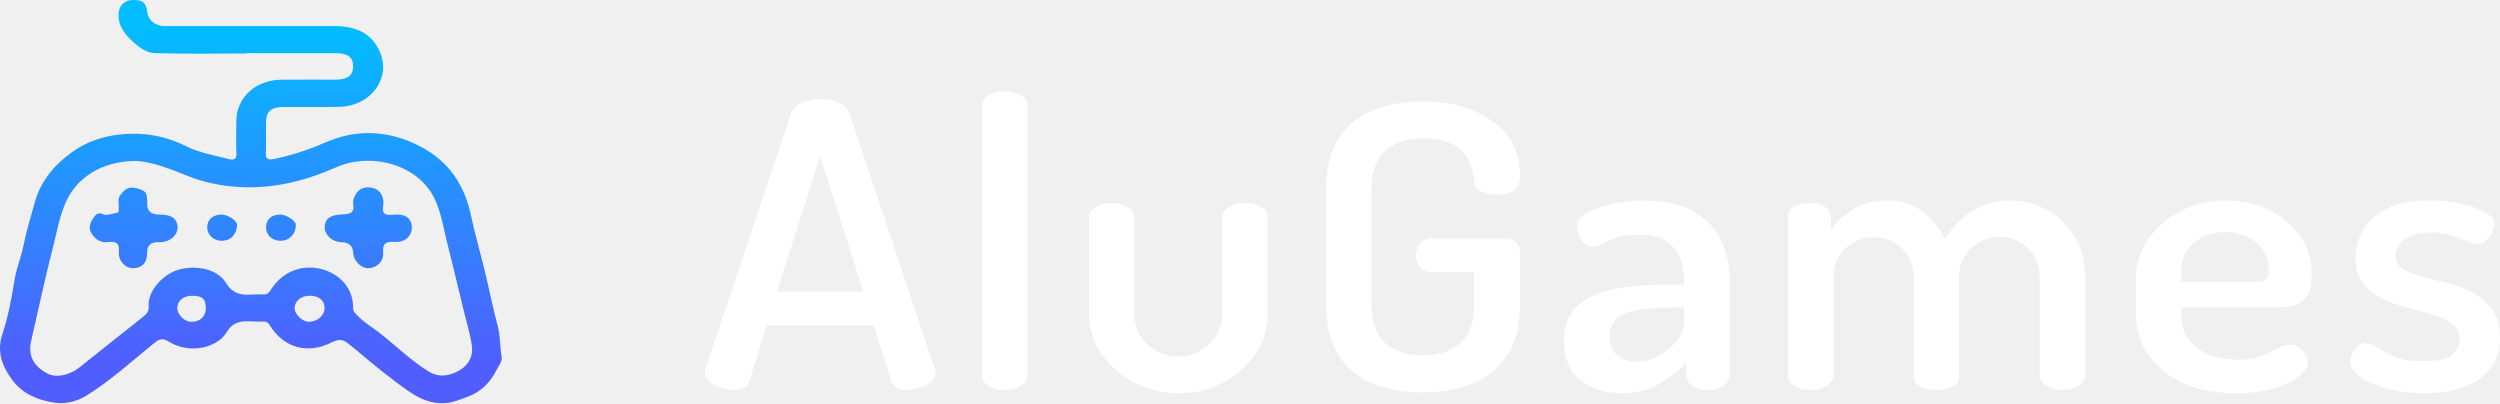
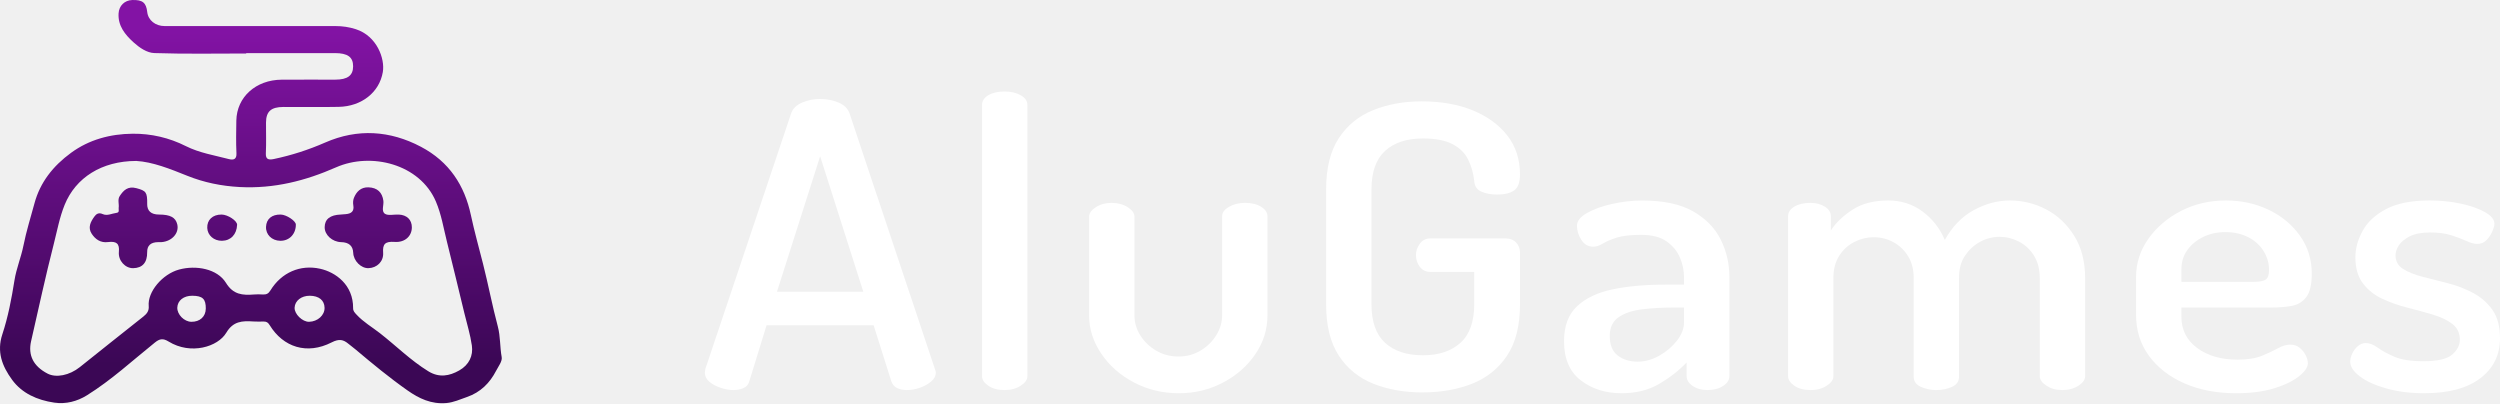
<svg xmlns="http://www.w3.org/2000/svg" width="248" height="40" viewBox="0 0 248 40" fill="none">
  <path d="M24.428 5.308C21.384 5.308 18.338 5.367 15.299 5.264C14.576 5.239 13.833 4.729 13.259 4.21C12.381 3.418 11.688 2.543 11.763 1.323C11.809 0.578 12.349 0.025 13.124 0.002C14.142 -0.028 14.501 0.26 14.606 1.195C14.697 2.005 15.411 2.586 16.335 2.586C21.985 2.587 27.635 2.587 33.284 2.586C33.976 2.586 34.65 2.685 35.299 2.896C37.406 3.578 38.198 5.838 37.976 7.146C37.634 9.168 35.865 10.557 33.598 10.601C31.772 10.638 29.942 10.604 28.114 10.611C26.882 10.616 26.395 11.058 26.388 12.161C26.382 13.174 26.422 14.189 26.372 15.2C26.344 15.794 26.618 15.889 27.155 15.777C28.924 15.406 30.616 14.858 32.26 14.138C35.484 12.727 38.695 12.95 41.742 14.552C44.581 16.044 46.087 18.41 46.71 21.33C47.056 22.948 47.507 24.559 47.915 26.165C48.438 28.22 48.831 30.318 49.38 32.372C49.651 33.389 49.582 34.412 49.767 35.422C49.842 35.838 49.442 36.342 49.212 36.785C48.595 37.979 47.679 38.921 46.3 39.391C45.642 39.615 45.016 39.917 44.284 39.981C42.778 40.114 41.565 39.529 40.439 38.739C38.633 37.472 36.945 36.077 35.272 34.667C35.049 34.479 34.808 34.306 34.583 34.119C34.061 33.681 33.643 33.585 32.899 33.966C30.457 35.214 28.1 34.45 26.753 32.256C26.581 31.974 26.436 31.896 26.145 31.896C25.811 31.897 25.478 31.915 25.148 31.891C24.023 31.812 23.128 31.861 22.445 33.009C21.626 34.392 18.941 35.244 16.721 33.878C16.161 33.534 15.831 33.606 15.363 33.982C13.149 35.759 11.074 37.686 8.629 39.211C7.657 39.818 6.534 40.109 5.383 39.94C3.689 39.693 2.179 39.016 1.199 37.673C0.208 36.315 -0.34 34.895 0.232 33.164C0.806 31.429 1.148 29.617 1.434 27.816C1.622 26.631 2.093 25.527 2.326 24.36C2.608 22.944 3.046 21.555 3.424 20.155C3.982 18.092 5.26 16.465 7.056 15.154C8.841 13.851 10.928 13.285 13.157 13.265C15.006 13.247 16.794 13.667 18.431 14.492C19.774 15.169 21.268 15.405 22.712 15.783C23.158 15.899 23.483 15.802 23.456 15.224C23.405 14.137 23.426 13.046 23.445 11.959C23.488 9.627 25.381 7.922 27.942 7.904C29.714 7.892 31.487 7.904 33.259 7.901C34.486 7.9 35.031 7.487 35.029 6.569C35.028 5.662 34.492 5.27 33.229 5.268C30.293 5.265 27.357 5.268 24.422 5.268C24.422 5.28 24.422 5.291 24.422 5.303L24.428 5.308ZM13.509 15.966C10.089 15.972 7.511 17.628 6.419 20.305C5.902 21.572 5.668 22.905 5.333 24.208C4.516 27.404 3.821 30.626 3.086 33.839C2.763 35.256 3.319 36.334 4.718 37.062C5.568 37.504 6.889 37.239 7.914 36.422C10.016 34.746 12.116 33.065 14.228 31.398C14.587 31.114 14.794 30.82 14.752 30.363C14.625 28.942 16.112 27.195 17.752 26.743C19.451 26.275 21.559 26.666 22.415 28.058C23.14 29.238 24.052 29.303 25.222 29.212C25.496 29.19 25.776 29.194 26.052 29.212C26.419 29.236 26.627 29.134 26.827 28.809C27.918 27.028 29.788 26.227 31.742 26.656C33.289 26.995 35.052 28.252 35.029 30.576C35.026 30.865 35.191 31.016 35.372 31.215C36.037 31.938 36.904 32.442 37.677 33.043C39.288 34.297 40.718 35.74 42.488 36.829C43.567 37.494 44.584 37.301 45.562 36.745C46.538 36.189 46.954 35.285 46.809 34.275C46.654 33.192 46.323 32.129 46.063 31.057C45.489 28.691 44.923 26.323 44.332 23.96C43.999 22.629 43.781 21.253 43.24 19.992C41.642 16.256 36.803 15.071 33.334 16.601C30.311 17.933 27.185 18.733 23.784 18.554C21.969 18.458 20.244 18.105 18.597 17.445C16.864 16.749 15.14 16.057 13.508 15.965L13.509 15.966ZM30.734 29.338C29.895 29.332 29.255 29.834 29.224 30.521C29.195 31.151 30.001 31.936 30.661 31.922C31.512 31.903 32.212 31.27 32.197 30.532C32.183 29.789 31.64 29.346 30.734 29.338ZM20.415 30.621C20.423 29.653 20.103 29.347 19.073 29.338C18.22 29.332 17.612 29.814 17.588 30.514C17.565 31.196 18.271 31.912 18.979 31.922C19.827 31.935 20.407 31.409 20.413 30.62L20.415 30.621Z" fill="url(#paint0_linear_259_216)" />
  <path d="M40.856 22.549C40.858 23.409 40.182 24.07 39.156 23.997C38.184 23.928 37.948 24.224 38.007 25.068C38.067 25.946 37.385 26.576 36.558 26.602C35.812 26.625 35.074 25.883 35.039 25.077C35.01 24.391 34.612 24.038 33.844 24.02C32.964 24 32.199 23.305 32.207 22.539C32.215 21.74 32.746 21.323 33.802 21.282C33.967 21.276 34.129 21.259 34.293 21.244C34.875 21.195 35.146 20.939 35.049 20.374C35.007 20.133 35.018 19.856 35.109 19.632C35.351 19.026 35.79 18.557 36.553 18.583C37.441 18.615 37.92 19.092 38.031 19.919C38.089 20.36 37.801 20.945 38.185 21.206C38.493 21.415 39.089 21.263 39.556 21.285C40.365 21.321 40.855 21.801 40.856 22.549Z" fill="url(#paint1_linear_259_216)" />
  <path d="M14.599 20.218C14.592 20.926 14.983 21.282 15.774 21.283C16.89 21.285 17.419 21.568 17.584 22.252C17.793 23.112 17.07 23.935 16.029 24.018C15.919 24.027 15.807 24.018 15.697 24.02C14.956 24.025 14.59 24.357 14.599 25.016C14.614 26.044 14.132 26.59 13.206 26.603C12.429 26.614 11.71 25.866 11.793 24.975C11.869 24.161 11.555 23.908 10.711 24.014C9.966 24.109 9.447 23.727 9.093 23.183C8.696 22.575 8.983 22.005 9.359 21.489C9.539 21.243 9.772 21.047 10.191 21.238C10.639 21.442 11.1 21.175 11.555 21.117C11.89 21.073 11.745 20.805 11.772 20.629C11.831 20.234 11.64 19.809 11.88 19.442C12.249 18.884 12.677 18.438 13.535 18.668C14.485 18.923 14.614 19.064 14.602 20.219L14.599 20.218Z" fill="url(#paint2_linear_259_216)" />
  <path d="M22.018 23.886C21.22 23.896 20.592 23.349 20.56 22.616C20.525 21.814 21.092 21.28 21.98 21.283C22.598 21.285 23.537 21.904 23.521 22.301C23.483 23.253 22.893 23.874 22.02 23.886H22.018Z" fill="url(#paint3_linear_259_216)" />
  <path d="M27.794 23.886C26.962 23.87 26.355 23.27 26.39 22.496C26.425 21.718 26.964 21.267 27.846 21.283C28.407 21.294 29.343 21.909 29.348 22.272C29.357 23.217 28.698 23.903 27.796 23.886H27.794Z" fill="url(#paint4_linear_259_216)" />
  <path d="M72.748 38.695C72.348 38.695 71.919 38.617 71.464 38.461C71.006 38.303 70.635 38.102 70.35 37.852C70.064 37.605 69.921 37.31 69.921 36.971C69.921 36.892 69.935 36.775 69.964 36.618L78.487 11.229C78.659 10.76 79.023 10.407 79.579 10.171C80.135 9.935 80.728 9.818 81.356 9.818C81.984 9.818 82.62 9.936 83.176 10.171C83.732 10.406 84.097 10.759 84.268 11.229L92.748 36.618C92.805 36.775 92.834 36.892 92.834 36.971C92.834 37.284 92.684 37.571 92.385 37.832C92.085 38.093 91.714 38.302 91.271 38.459C90.828 38.617 90.392 38.694 89.964 38.694C89.592 38.694 89.27 38.628 88.999 38.498C88.728 38.369 88.536 38.146 88.421 37.832L86.665 32.269H76.042L74.329 37.832C74.243 38.146 74.05 38.367 73.751 38.498C73.451 38.63 73.115 38.694 72.743 38.694L72.748 38.695ZM77.074 28.94H85.64L81.358 15.501L77.075 28.94H77.074Z" fill="white" />
  <path d="M99.646 38.695C98.989 38.695 98.454 38.552 98.039 38.264C97.625 37.977 97.418 37.663 97.418 37.323V10.407C97.418 10.015 97.625 9.696 98.039 9.448C98.452 9.2 98.987 9.076 99.646 9.076C100.304 9.076 100.809 9.2 101.252 9.448C101.695 9.697 101.917 10.017 101.917 10.407V37.323C101.917 37.663 101.695 37.977 101.252 38.264C100.809 38.551 100.274 38.695 99.646 38.695Z" fill="white" />
  <path d="M116.947 39.009C115.32 39.009 113.827 38.65 112.472 37.931C111.116 37.213 110.037 36.261 109.238 35.071C108.438 33.883 108.04 32.622 108.04 31.291V21.496C108.04 21.157 108.261 20.843 108.704 20.556C109.147 20.269 109.669 20.124 110.268 20.124C110.867 20.124 111.431 20.269 111.874 20.556C112.317 20.843 112.539 21.157 112.539 21.496V31.291C112.539 31.996 112.732 32.655 113.117 33.269C113.503 33.883 114.024 34.386 114.681 34.778C115.338 35.17 116.08 35.365 116.907 35.365C117.734 35.365 118.434 35.17 119.092 34.778C119.749 34.386 120.27 33.877 120.656 33.25C121.041 32.623 121.234 31.97 121.234 31.291V21.457C121.234 21.091 121.462 20.777 121.92 20.517C122.375 20.256 122.905 20.124 123.504 20.124C124.16 20.124 124.696 20.256 125.11 20.517C125.525 20.777 125.732 21.091 125.732 21.457V31.291C125.732 32.676 125.332 33.954 124.532 35.131C123.732 36.306 122.661 37.246 121.32 37.952C119.978 38.657 118.522 39.009 116.952 39.009H116.947Z" fill="white" />
  <path d="M141.146 38.93C139.318 38.93 137.683 38.643 136.242 38.068C134.8 37.494 133.657 36.567 132.816 35.287C131.973 34.007 131.552 32.309 131.552 30.193V18.792C131.552 16.676 131.973 14.978 132.816 13.698C133.657 12.418 134.8 11.491 136.242 10.916C137.683 10.342 139.275 10.054 141.017 10.054C142.958 10.054 144.657 10.355 146.114 10.955C147.571 11.556 148.712 12.392 149.541 13.463C150.368 14.535 150.782 15.813 150.782 17.303C150.782 18.088 150.589 18.615 150.204 18.889C149.818 19.163 149.254 19.301 148.511 19.301C147.912 19.301 147.391 19.203 146.948 19.006C146.505 18.811 146.269 18.452 146.242 17.929C146.156 17.172 145.956 16.472 145.642 15.832C145.328 15.192 144.814 14.683 144.101 14.304C143.387 13.927 142.402 13.736 141.146 13.736C139.546 13.736 138.298 14.147 137.4 14.969C136.501 15.791 136.051 17.066 136.051 18.789V30.19C136.051 31.913 136.501 33.187 137.4 34.01C138.298 34.832 139.548 35.243 141.146 35.243C142.745 35.243 143.958 34.832 144.873 34.01C145.786 33.187 146.243 31.913 146.243 30.19V26.977H141.918C141.46 26.977 141.103 26.807 140.847 26.468C140.59 26.128 140.461 25.737 140.461 25.293C140.461 24.9 140.59 24.529 140.847 24.176C141.103 23.823 141.46 23.647 141.918 23.647H149.284C149.769 23.647 150.141 23.784 150.398 24.058C150.655 24.332 150.784 24.666 150.784 25.056V30.188C150.784 32.304 150.355 34.002 149.499 35.282C148.643 36.562 147.486 37.489 146.03 38.064C144.573 38.638 142.946 38.926 141.146 38.926V38.93Z" fill="white" />
  <path d="M160.847 39.009C159.275 39.009 157.935 38.584 156.821 37.736C155.707 36.887 155.151 35.588 155.151 33.837C155.151 32.349 155.579 31.2 156.435 30.39C157.292 29.58 158.469 29.018 159.968 28.704C161.468 28.391 163.202 28.235 165.172 28.235H167.056V27.529C167.056 26.85 166.92 26.191 166.649 25.551C166.377 24.911 165.935 24.375 165.322 23.944C164.708 23.512 163.873 23.298 162.816 23.298C161.76 23.298 160.945 23.39 160.375 23.572C159.803 23.756 159.347 23.951 159.004 24.16C158.662 24.37 158.348 24.473 158.062 24.473C157.549 24.473 157.147 24.244 156.864 23.788C156.578 23.332 156.435 22.867 156.435 22.397C156.435 21.928 156.77 21.502 157.442 21.124C158.113 20.745 158.948 20.445 159.948 20.223C160.947 20.002 161.932 19.891 162.902 19.891C165.016 19.891 166.699 20.25 167.956 20.968C169.212 21.687 170.125 22.62 170.697 23.769C171.268 24.919 171.555 26.159 171.555 27.491V37.325C171.555 37.691 171.348 38.01 170.933 38.284C170.519 38.558 169.998 38.695 169.37 38.695C168.798 38.695 168.313 38.558 167.913 38.284C167.513 38.01 167.314 37.691 167.314 37.325V35.953C166.571 36.737 165.672 37.441 164.616 38.068C163.559 38.695 162.303 39.009 160.847 39.009ZM162.474 35.874C163.188 35.874 163.894 35.679 164.593 35.287C165.293 34.894 165.878 34.399 166.35 33.798C166.821 33.197 167.056 32.584 167.056 31.957V30.508H165.985C164.899 30.508 163.871 30.566 162.901 30.684C161.93 30.802 161.151 31.063 160.566 31.468C159.981 31.874 159.688 32.493 159.688 33.329C159.688 34.217 159.951 34.864 160.48 35.268C161.007 35.673 161.672 35.876 162.472 35.876L162.474 35.874Z" fill="white" />
  <path d="M179.607 38.695C178.95 38.695 178.414 38.552 178 38.264C177.586 37.976 177.379 37.663 177.379 37.323V21.455C177.379 21.063 177.586 20.744 178 20.496C178.413 20.248 178.948 20.124 179.607 20.124C180.148 20.124 180.62 20.248 181.02 20.496C181.42 20.744 181.619 21.065 181.619 21.455V22.865C182.104 22.108 182.818 21.422 183.761 20.808C184.703 20.194 185.887 19.887 187.315 19.887C188.6 19.887 189.735 20.253 190.72 20.983C191.705 21.715 192.439 22.655 192.925 23.804C193.668 22.471 194.624 21.486 195.796 20.846C196.966 20.206 198.166 19.887 199.393 19.887C200.62 19.887 201.884 20.187 203.012 20.788C204.141 21.388 205.06 22.263 205.774 23.413C206.488 24.564 206.845 25.96 206.845 27.605V37.322C206.845 37.661 206.624 37.975 206.18 38.262C205.737 38.549 205.202 38.694 204.574 38.694C203.946 38.694 203.454 38.551 203.011 38.262C202.567 37.975 202.346 37.661 202.346 37.322V27.605C202.346 26.717 202.153 25.966 201.767 25.352C201.382 24.738 200.881 24.275 200.268 23.962C199.654 23.648 199.018 23.492 198.362 23.492C197.705 23.492 197.034 23.655 196.435 23.982C195.836 24.308 195.335 24.766 194.935 25.354C194.535 25.941 194.336 26.666 194.336 27.529V37.363C194.336 37.832 194.1 38.172 193.63 38.382C193.158 38.592 192.637 38.695 192.066 38.695C191.553 38.695 191.053 38.592 190.567 38.382C190.081 38.173 189.838 37.834 189.838 37.363V27.568C189.838 26.733 189.652 26.014 189.282 25.414C188.911 24.813 188.425 24.349 187.825 24.023C187.226 23.696 186.568 23.533 185.856 23.533C185.199 23.533 184.563 23.69 183.95 24.002C183.334 24.316 182.835 24.773 182.45 25.374C182.064 25.975 181.871 26.72 181.871 27.608V37.325C181.871 37.664 181.65 37.978 181.207 38.265C180.764 38.552 180.228 38.697 179.6 38.697L179.607 38.695Z" fill="white" />
  <path d="M221.834 39.009C219.891 39.009 218.179 38.682 216.694 38.029C215.209 37.376 214.039 36.469 213.182 35.306C212.326 34.144 211.897 32.779 211.897 31.212V27.49C211.897 26.106 212.303 24.839 213.118 23.689C213.932 22.54 215.01 21.619 216.351 20.926C217.693 20.234 219.179 19.888 220.806 19.888C222.347 19.888 223.761 20.196 225.045 20.809C226.33 21.423 227.364 22.279 228.15 23.375C228.934 24.472 229.328 25.726 229.328 27.137C229.328 28.233 229.141 29.017 228.771 29.487C228.4 29.956 227.914 30.245 227.315 30.349C226.716 30.454 226.086 30.506 225.431 30.506H216.394V31.407C216.394 32.713 216.916 33.751 217.958 34.521C219 35.292 220.336 35.677 221.963 35.677C222.962 35.677 223.777 35.547 224.405 35.285C225.033 35.024 225.562 34.776 225.989 34.54C226.416 34.304 226.816 34.187 227.187 34.187C227.559 34.187 227.873 34.292 228.129 34.501C228.386 34.711 228.585 34.959 228.728 35.246C228.87 35.533 228.942 35.794 228.942 36.03C228.942 36.422 228.649 36.852 228.064 37.323C227.479 37.793 226.657 38.192 225.601 38.519C224.545 38.845 223.289 39.009 221.832 39.009H221.834ZM216.394 27.96H223.504C224.132 27.96 224.553 27.882 224.768 27.726C224.983 27.57 225.09 27.256 225.09 26.785C225.09 26.106 224.903 25.473 224.534 24.886C224.162 24.298 223.648 23.842 222.993 23.514C222.336 23.187 221.593 23.024 220.766 23.024C219.939 23.024 219.238 23.181 218.581 23.494C217.924 23.807 217.395 24.238 216.997 24.787C216.597 25.335 216.398 25.975 216.398 26.707V27.96H216.394Z" fill="white" />
  <path d="M240.508 39.009C239.109 39.009 237.853 38.853 236.739 38.539C235.625 38.226 234.747 37.828 234.104 37.344C233.462 36.861 233.14 36.371 233.14 35.874C233.14 35.639 233.204 35.378 233.333 35.09C233.462 34.803 233.647 34.555 233.889 34.345C234.131 34.136 234.396 34.031 234.681 34.031C235.053 34.031 235.445 34.181 235.859 34.482C236.272 34.782 236.823 35.083 237.509 35.383C238.194 35.683 239.15 35.833 240.377 35.833C241.805 35.833 242.768 35.612 243.268 35.167C243.767 34.724 244.017 34.24 244.017 33.718C244.017 33.038 243.767 32.509 243.268 32.132C242.768 31.754 242.126 31.446 241.341 31.21C240.556 30.976 239.721 30.747 238.836 30.525C237.952 30.303 237.116 30.009 236.331 29.643C235.545 29.277 234.903 28.768 234.404 28.115C233.904 27.462 233.655 26.6 233.655 25.529C233.655 24.641 233.897 23.759 234.383 22.884C234.868 22.009 235.647 21.291 236.718 20.729C237.789 20.168 239.223 19.887 241.023 19.887C242.108 19.887 243.136 19.992 244.107 20.2C245.077 20.41 245.877 20.69 246.505 21.043C247.133 21.395 247.447 21.78 247.447 22.199C247.447 22.383 247.375 22.636 247.234 22.963C247.09 23.289 246.897 23.577 246.655 23.824C246.413 24.074 246.105 24.196 245.734 24.196C245.449 24.196 245.092 24.099 244.663 23.903C244.234 23.708 243.735 23.518 243.163 23.335C242.591 23.152 241.893 23.061 241.064 23.061C240.235 23.061 239.572 23.184 239.072 23.432C238.572 23.682 238.208 23.975 237.98 24.314C237.751 24.654 237.638 24.994 237.638 25.333C237.638 25.908 237.88 26.352 238.366 26.666C238.85 26.979 239.494 27.24 240.293 27.45C241.091 27.66 241.934 27.875 242.819 28.096C243.703 28.318 244.539 28.639 245.324 29.055C246.108 29.474 246.752 30.035 247.251 30.741C247.75 31.446 248 32.387 248 33.562C248 35.208 247.35 36.527 246.051 37.519C244.752 38.511 242.903 39.007 240.505 39.007L240.508 39.009Z" fill="white" />
  <defs>
    <linearGradient id="paint0_linear_259_216" x1="24.89" y1="2.731" x2="24.89" y2="36.118" gradientUnits="userSpaceOnUse">
-       <stop stop-color="#02BDFF" />
-       <stop offset="1" stop-color="#505EFF" />
+       <stop stop-color="#8313a5" />
+       <stop offset="1" stop-color="#3b0755 " />
    </linearGradient>
    <linearGradient id="paint1_linear_259_216" x1="36.531" y1="2.731" x2="36.531" y2="36.118" gradientUnits="userSpaceOnUse">
-       <stop stop-color="#02BDFF" />
-       <stop offset="1" stop-color="#505EFF" />
+       <stop stop-color="#8313a5" />
+       <stop offset="1" stop-color="#3b0755" />
    </linearGradient>
    <linearGradient id="paint2_linear_259_216" x1="13.261" y1="2.731" x2="13.261" y2="36.118" gradientUnits="userSpaceOnUse">
-       <stop stop-color="#02BDFF" />
-       <stop offset="1" stop-color="#505EFF" />
+       <stop stop-color="#8313a5" />
+       <stop offset="1" stop-color="#3b0755" />
    </linearGradient>
    <linearGradient id="paint3_linear_259_216" x1="22.039" y1="2.731" x2="22.039" y2="36.118" gradientUnits="userSpaceOnUse">
-       <stop stop-color="#02BDFF" />
-       <stop offset="1" stop-color="#505EFF" />
+       <stop stop-color="#8313a5" />
+       <stop offset="1" stop-color="#3b0755" />
    </linearGradient>
    <linearGradient id="paint4_linear_259_216" x1="27.867" y1="2.731" x2="27.867" y2="36.118" gradientUnits="userSpaceOnUse">
-       <stop stop-color="#02BDFF" />
-       <stop offset="1" stop-color="#505EFF" />
+       <stop stop-color="#8313a5" />
+       <stop offset="1" stop-color="#3b0755" />
    </linearGradient>
  </defs>
</svg>
